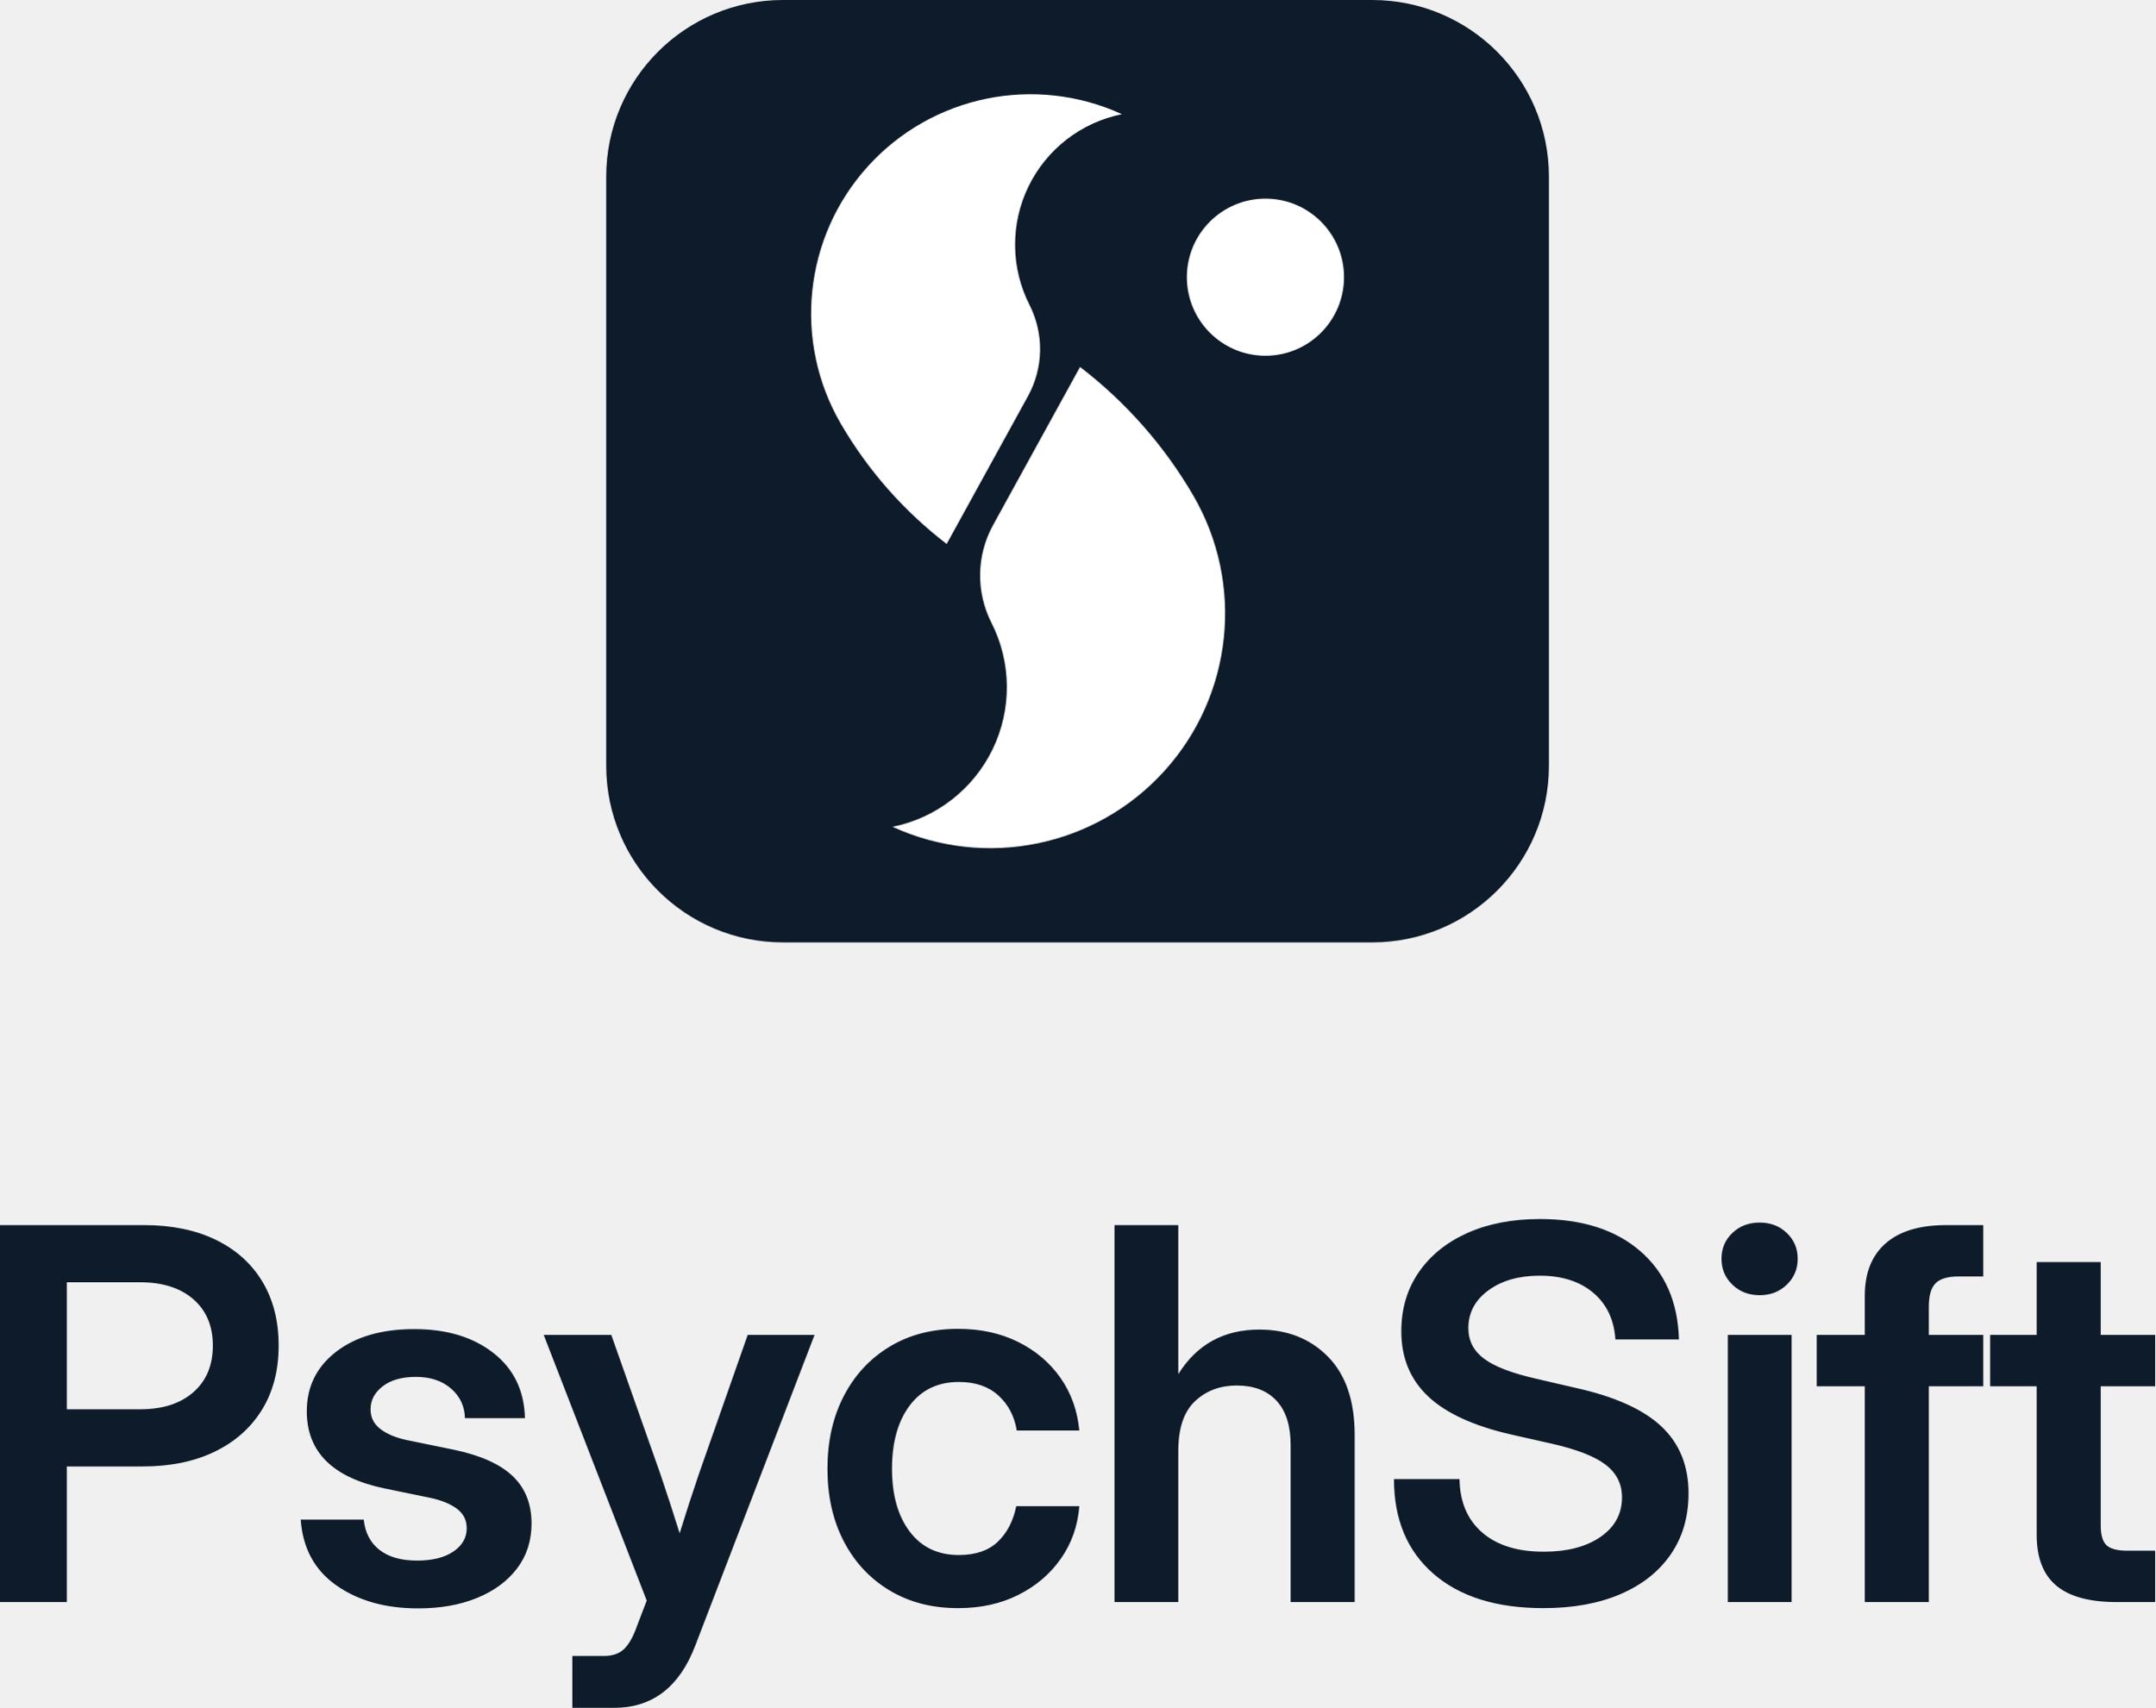
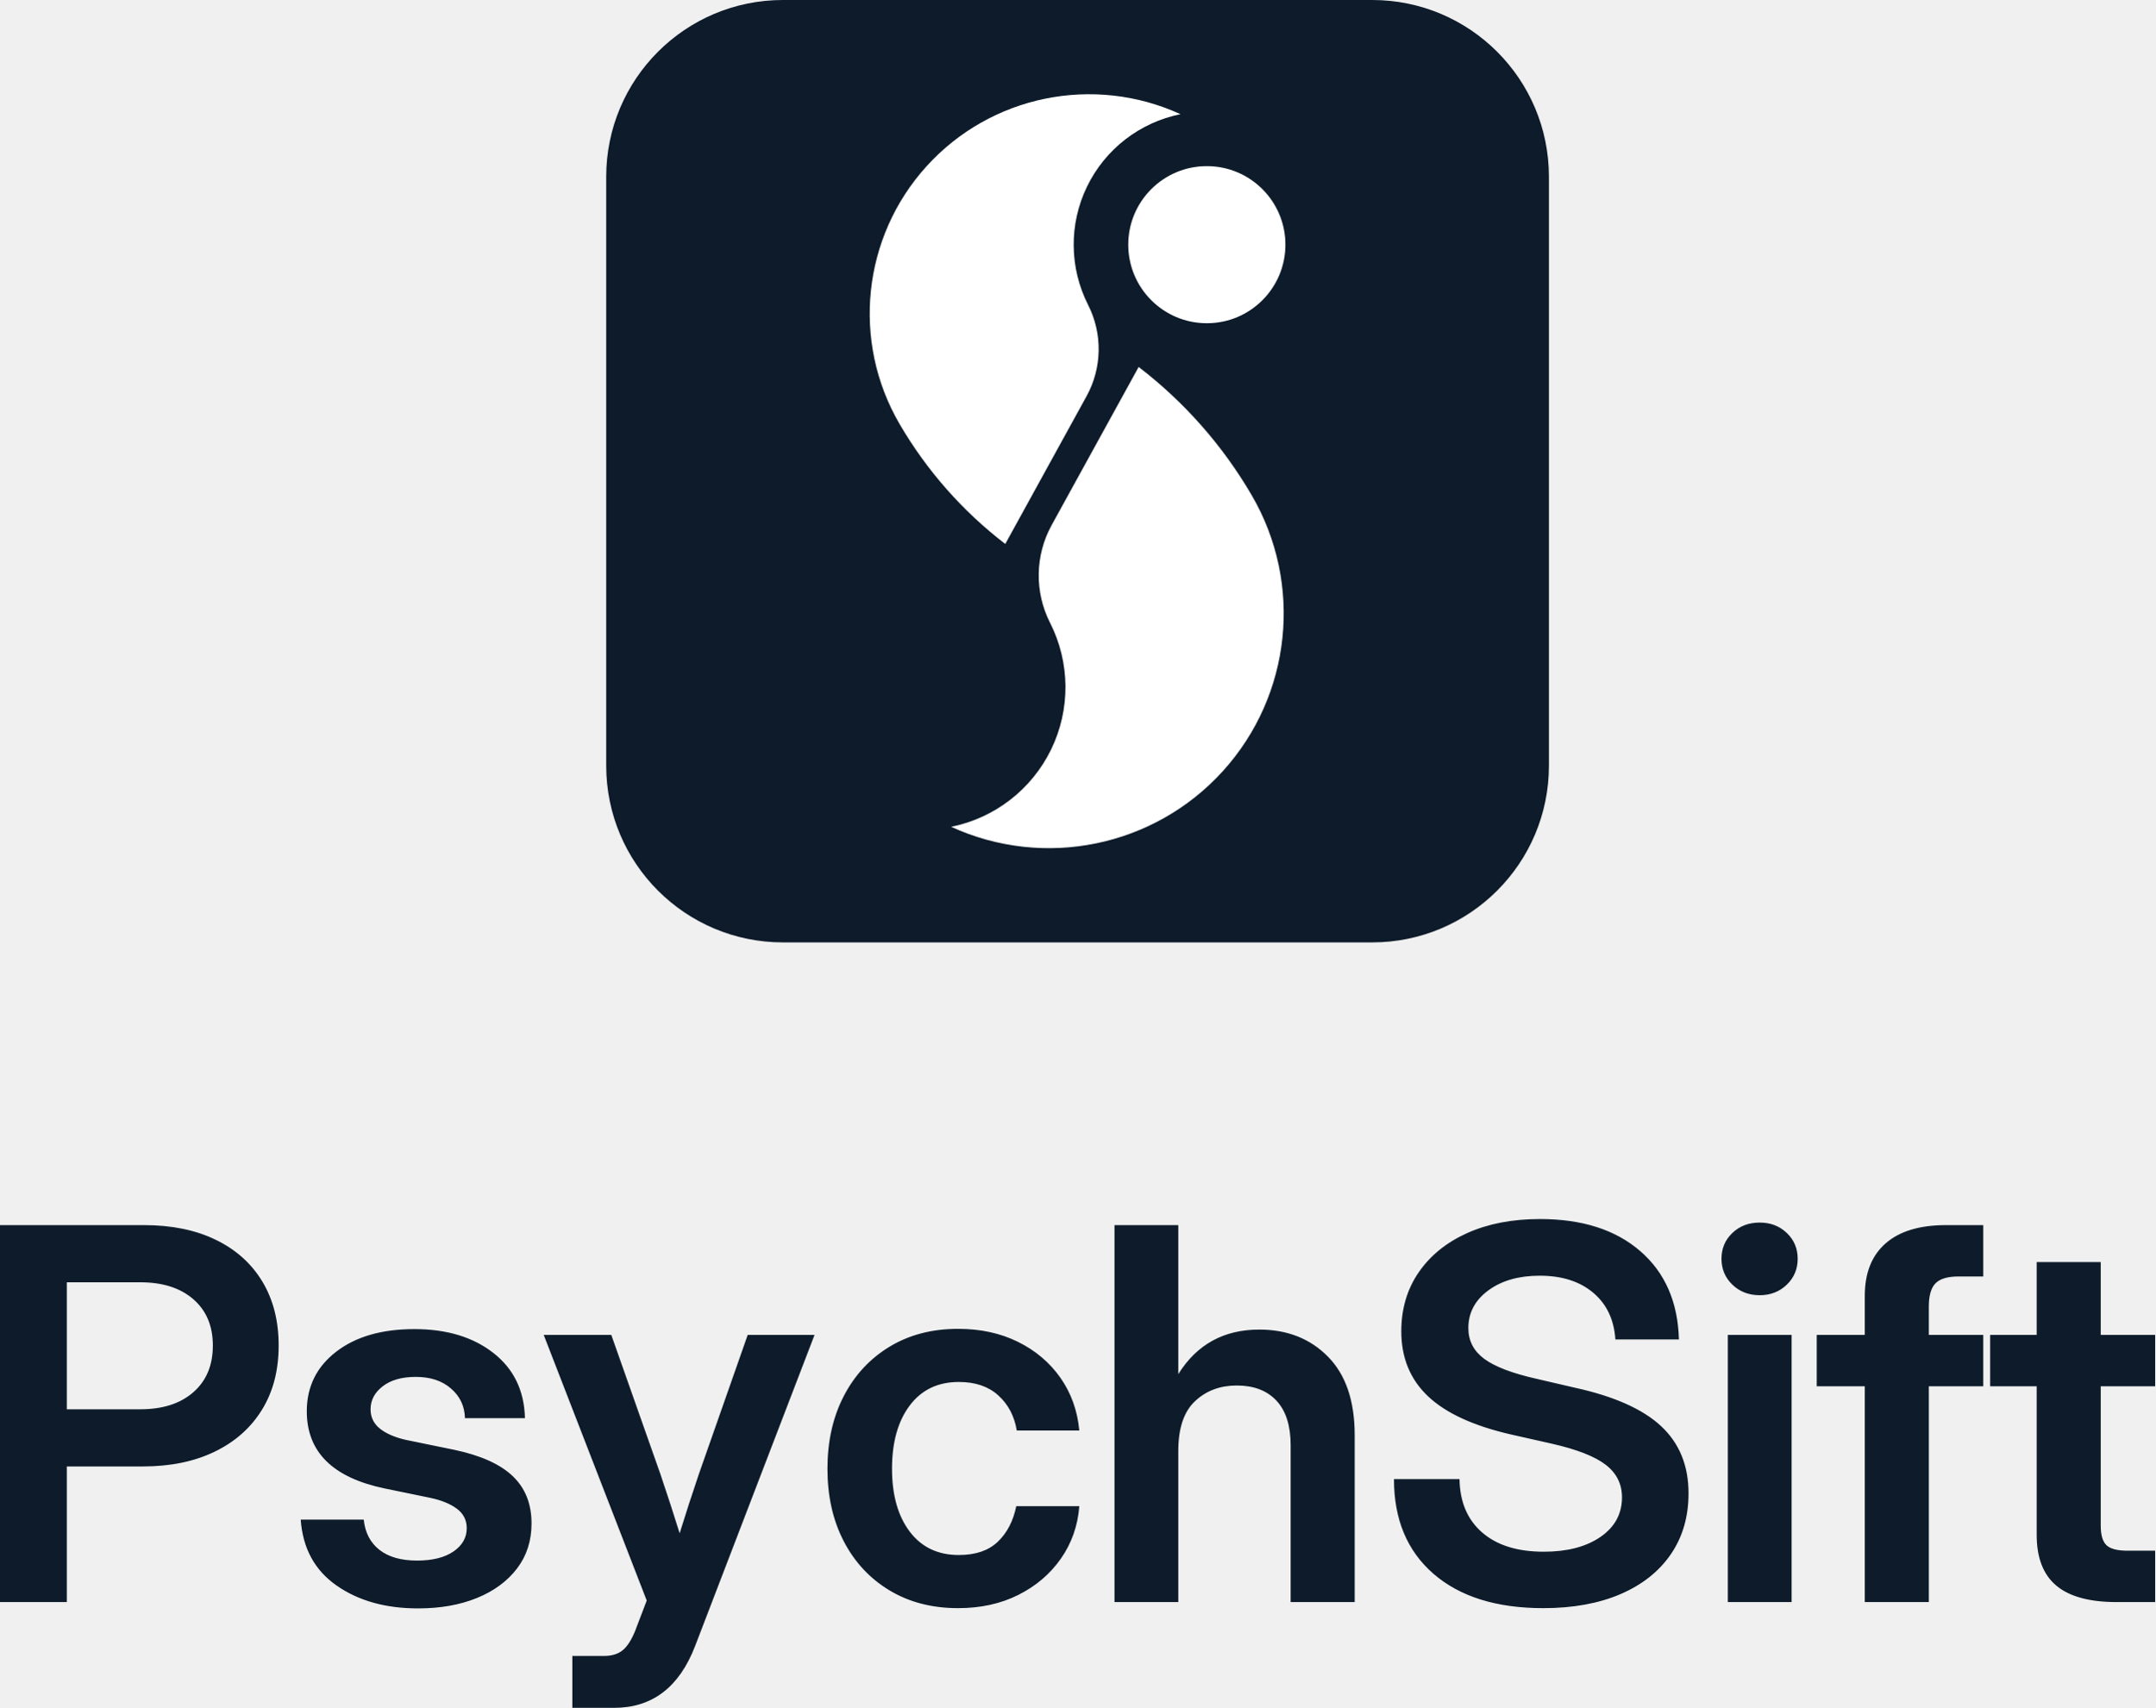
<svg xmlns="http://www.w3.org/2000/svg" viewBox="0 0 585.233 463.93" width="585.233" height="463.93" role="img" aria-label="PsychSift">
  <g transform="translate(164.6166 0)">
    <rect width="256" height="256" rx="48" fill="#0D1B2A" />
-     <g transform="translate(55.6434 25.6) scale(2.0402)">
+     <g transform="translate(71.5563 25.6) scale(2.0402)">
      <g fill="#FFFFFF">
        <path d="M41.367 2.655 A17.723 17.723 0 0 0 29.068 28.049 A13 13 0 0 1 28.867 40.196 L18.043 59.879 A55.123 55.123 0 0 1 3.976 43.912 A29.201 29.201 0 0 1 41.367 2.655 Z" />
        <path d="M41.367 2.655 A17.723 17.723 0 0 0 29.068 28.049 A13 13 0 0 1 28.867 40.196 L18.043 59.879 A55.123 55.123 0 0 1 3.976 43.912 A29.201 29.201 0 0 1 41.367 2.655 Z" transform="translate(55.1029 100.3813) scale(-1.07)" />
-         <circle cx="60.472" cy="24.358" r="10.459" />
+         <circle cx="44.872" cy="20.029" r="10.459" />
      </g>
    </g>
  </g>
  <g transform="translate(-8.5219 435.2)">
    <path d="M8.52 0.00V-102.40H47.63Q58.90 -102.40 67.11 -98.41Q75.32 -94.43 79.76 -87.07Q84.19 -79.72 84.19 -69.69Q84.19 -59.58 79.65 -52.23Q75.12 -44.88 66.83 -40.86Q58.55 -36.84 47.28 -36.84H26.67V0.00ZM26.67 -52.37H46.60Q55.74 -52.37 61.03 -57.01Q66.32 -61.65 66.32 -69.69Q66.32 -77.66 61.03 -82.26Q55.74 -86.87 46.60 -86.87H26.67Z M122.07 1.72Q108.81 1.72 99.91 -4.50Q91.01 -10.72 90.18 -22.40H107.29Q107.84 -17.11 111.55 -14.19Q115.27 -11.27 121.79 -11.27Q128.05 -11.27 131.66 -13.74Q135.26 -16.22 135.26 -20.07Q135.26 -23.37 132.58 -25.36Q129.90 -27.35 125.37 -28.31L113.00 -30.86Q91.83 -35.26 91.83 -51.82Q91.83 -61.85 99.80 -68.00Q107.77 -74.15 121.04 -74.15Q134.23 -74.15 142.51 -67.66Q150.80 -61.17 151.07 -49.96H134.78Q134.65 -54.84 131.00 -58.00Q127.36 -61.17 121.45 -61.17Q115.75 -61.17 112.45 -58.62Q109.15 -56.08 109.15 -52.37Q109.15 -49.14 111.69 -47.11Q114.23 -45.08 118.77 -44.05L131.83 -41.37Q142.62 -39.10 147.74 -34.22Q152.86 -29.35 152.86 -21.37Q152.86 -14.29 148.91 -9.11Q144.95 -3.92 138.01 -1.10Q131.07 1.72 122.07 1.72Z M163.94 28.73V14.64H172.53Q176.03 14.64 177.99 12.75Q179.95 10.86 181.46 6.60L184.14 -0.41L156.17 -72.57H174.52L187.85 -34.77Q189.23 -30.72 190.53 -26.70Q191.84 -22.68 193.08 -18.69Q195.55 -26.67 198.30 -34.77L211.56 -72.57H229.71L197.27 11.96Q190.81 28.73 175.28 28.73Z M268.69 1.65Q258.10 1.65 250.10 -3.16Q242.09 -7.97 237.66 -16.49Q233.22 -25.02 233.22 -36.22Q233.22 -47.42 237.66 -55.98Q242.09 -64.53 250.10 -69.38Q258.10 -74.22 268.69 -74.22Q277.83 -74.22 284.97 -70.68Q292.12 -67.14 296.49 -60.92Q300.85 -54.70 301.61 -46.60H284.63Q283.67 -52.44 279.65 -56.11Q275.63 -59.79 268.89 -59.79Q260.37 -59.79 255.56 -53.40Q250.75 -47.01 250.75 -36.22Q250.75 -25.50 255.56 -19.14Q260.37 -12.78 268.89 -12.78Q275.70 -12.78 279.48 -16.39Q283.26 -20.00 284.49 -26.05H301.61Q300.99 -18.07 296.62 -11.82Q292.26 -5.57 285.08 -1.96Q277.90 1.65 268.69 1.65Z M328.49 -41.03V0.00H311.17V-102.40H328.49V-61.92Q336.05 -74.02 350.48 -74.02Q361.89 -74.02 369.14 -66.66Q376.39 -59.31 376.39 -45.36V0.00H359.00V-42.61Q359.00 -50.58 355.16 -54.70Q351.31 -58.83 344.37 -58.83Q337.56 -58.83 333.03 -54.57Q328.49 -50.31 328.49 -41.03Z M427.61 1.65Q408.57 1.65 397.81 -7.66Q387.06 -16.98 387.06 -33.40H404.86Q405.00 -24.12 411.01 -18.90Q417.02 -13.68 427.74 -13.68Q437.30 -13.68 443.14 -17.70Q448.98 -21.72 448.98 -28.45Q448.98 -33.88 444.58 -37.28Q440.18 -40.69 429.94 -43.02L418.95 -45.50Q403.62 -49.00 396.34 -55.87Q389.05 -62.75 389.05 -73.54Q389.05 -82.68 393.76 -89.55Q398.47 -96.42 406.95 -100.24Q415.44 -104.05 426.71 -104.05Q443.89 -104.05 453.96 -95.32Q464.03 -86.59 464.44 -71.34H447.19Q446.64 -79.45 441.14 -84.05Q435.65 -88.66 426.64 -88.66Q418.12 -88.66 412.69 -84.67Q407.26 -80.68 407.26 -74.43Q407.26 -69.27 411.56 -66.08Q415.85 -62.88 425.89 -60.62L436.27 -58.21Q452.21 -54.70 459.63 -47.76Q467.05 -40.82 467.05 -29.55Q467.05 -20.00 462.24 -12.99Q457.43 -5.98 448.57 -2.16Q439.70 1.65 427.61 1.65Z M477.72 0.00V-72.57H495.04V0.00ZM486.38 -83.36Q481.91 -83.36 478.96 -86.22Q476.00 -89.07 476.00 -93.26Q476.00 -97.45 478.96 -100.27Q481.91 -103.09 486.38 -103.09Q490.78 -103.09 493.73 -100.27Q496.69 -97.45 496.69 -93.26Q496.69 -89.07 493.73 -86.22Q490.78 -83.36 486.38 -83.36Z M547.08 -72.57V-58.62H532.30V0.00H514.91V-58.62H501.86V-72.57H514.91V-83.16Q514.91 -92.50 520.58 -97.45Q526.25 -102.40 536.97 -102.40H547.08V-88.45H540.41Q535.94 -88.45 534.12 -86.59Q532.30 -84.74 532.30 -80.27V-72.57Z M593.76 -72.57V-58.62H578.98V-20.82Q578.98 -16.91 580.56 -15.43Q582.14 -13.95 586.33 -13.95H593.76V0.00H583.31Q572.24 0.00 566.92 -4.47Q561.59 -8.93 561.59 -18.28V-58.62H548.95V-72.57H561.59V-92.37H578.98V-72.57Z" fill="#0D1B2A" />
  </g>
</svg>
